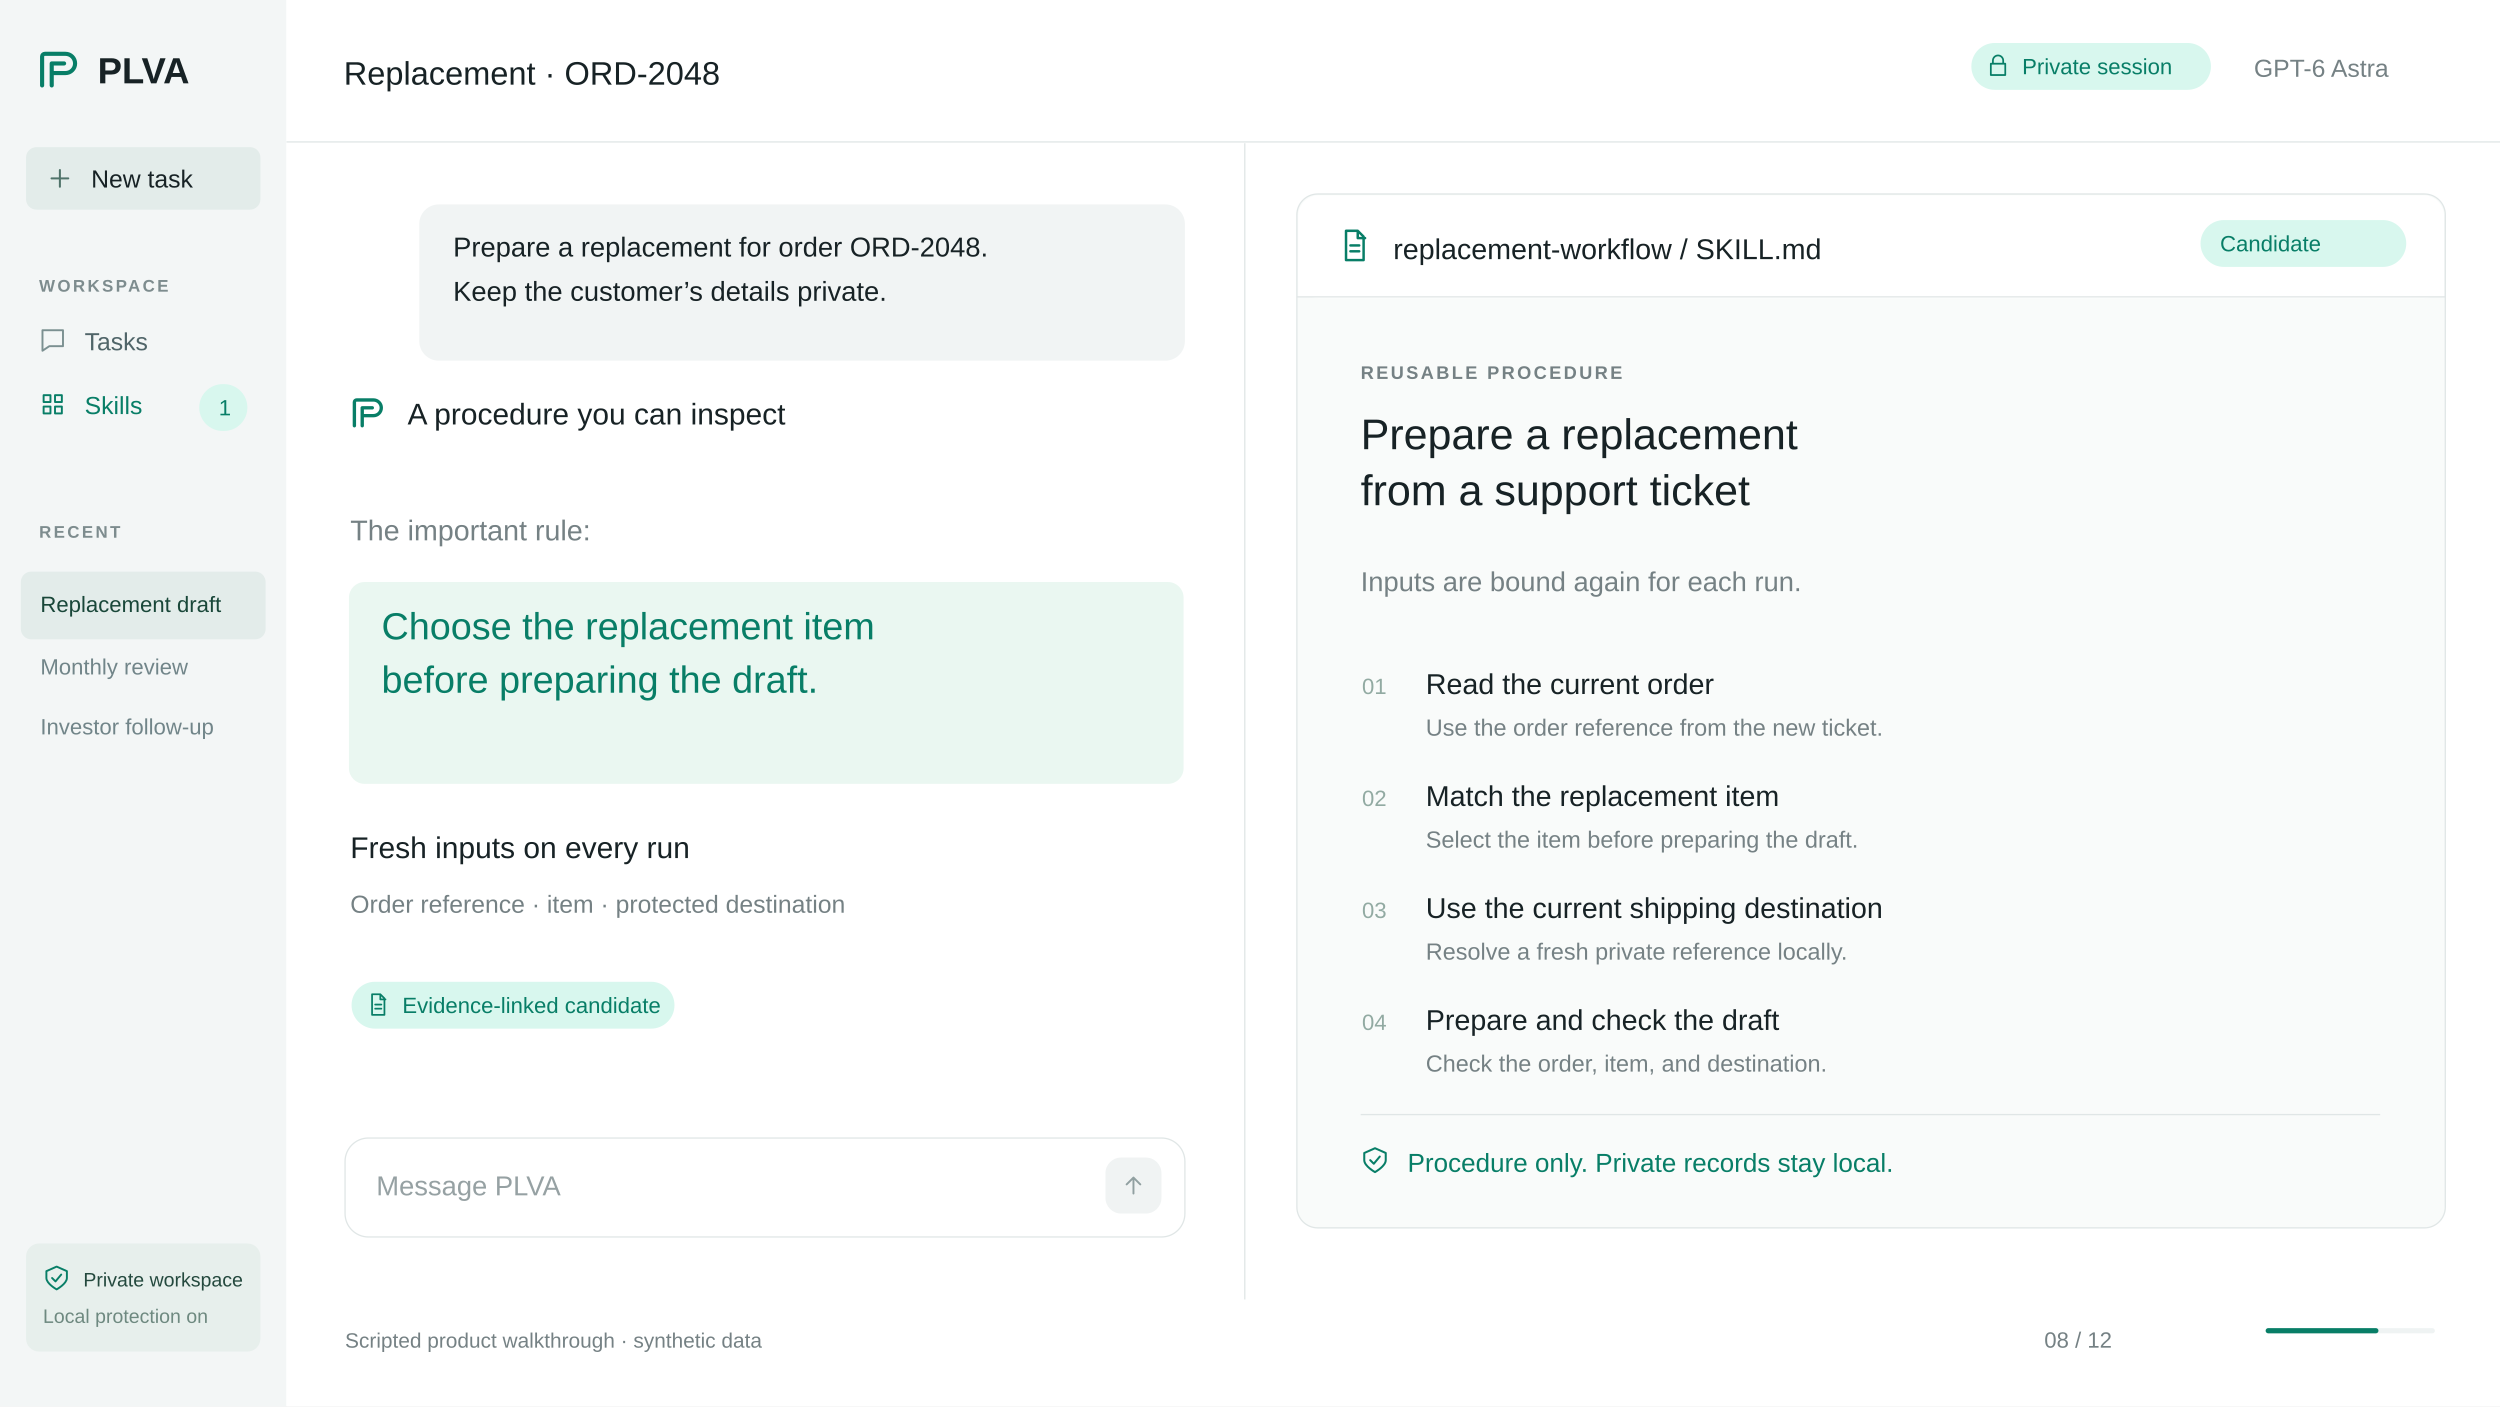
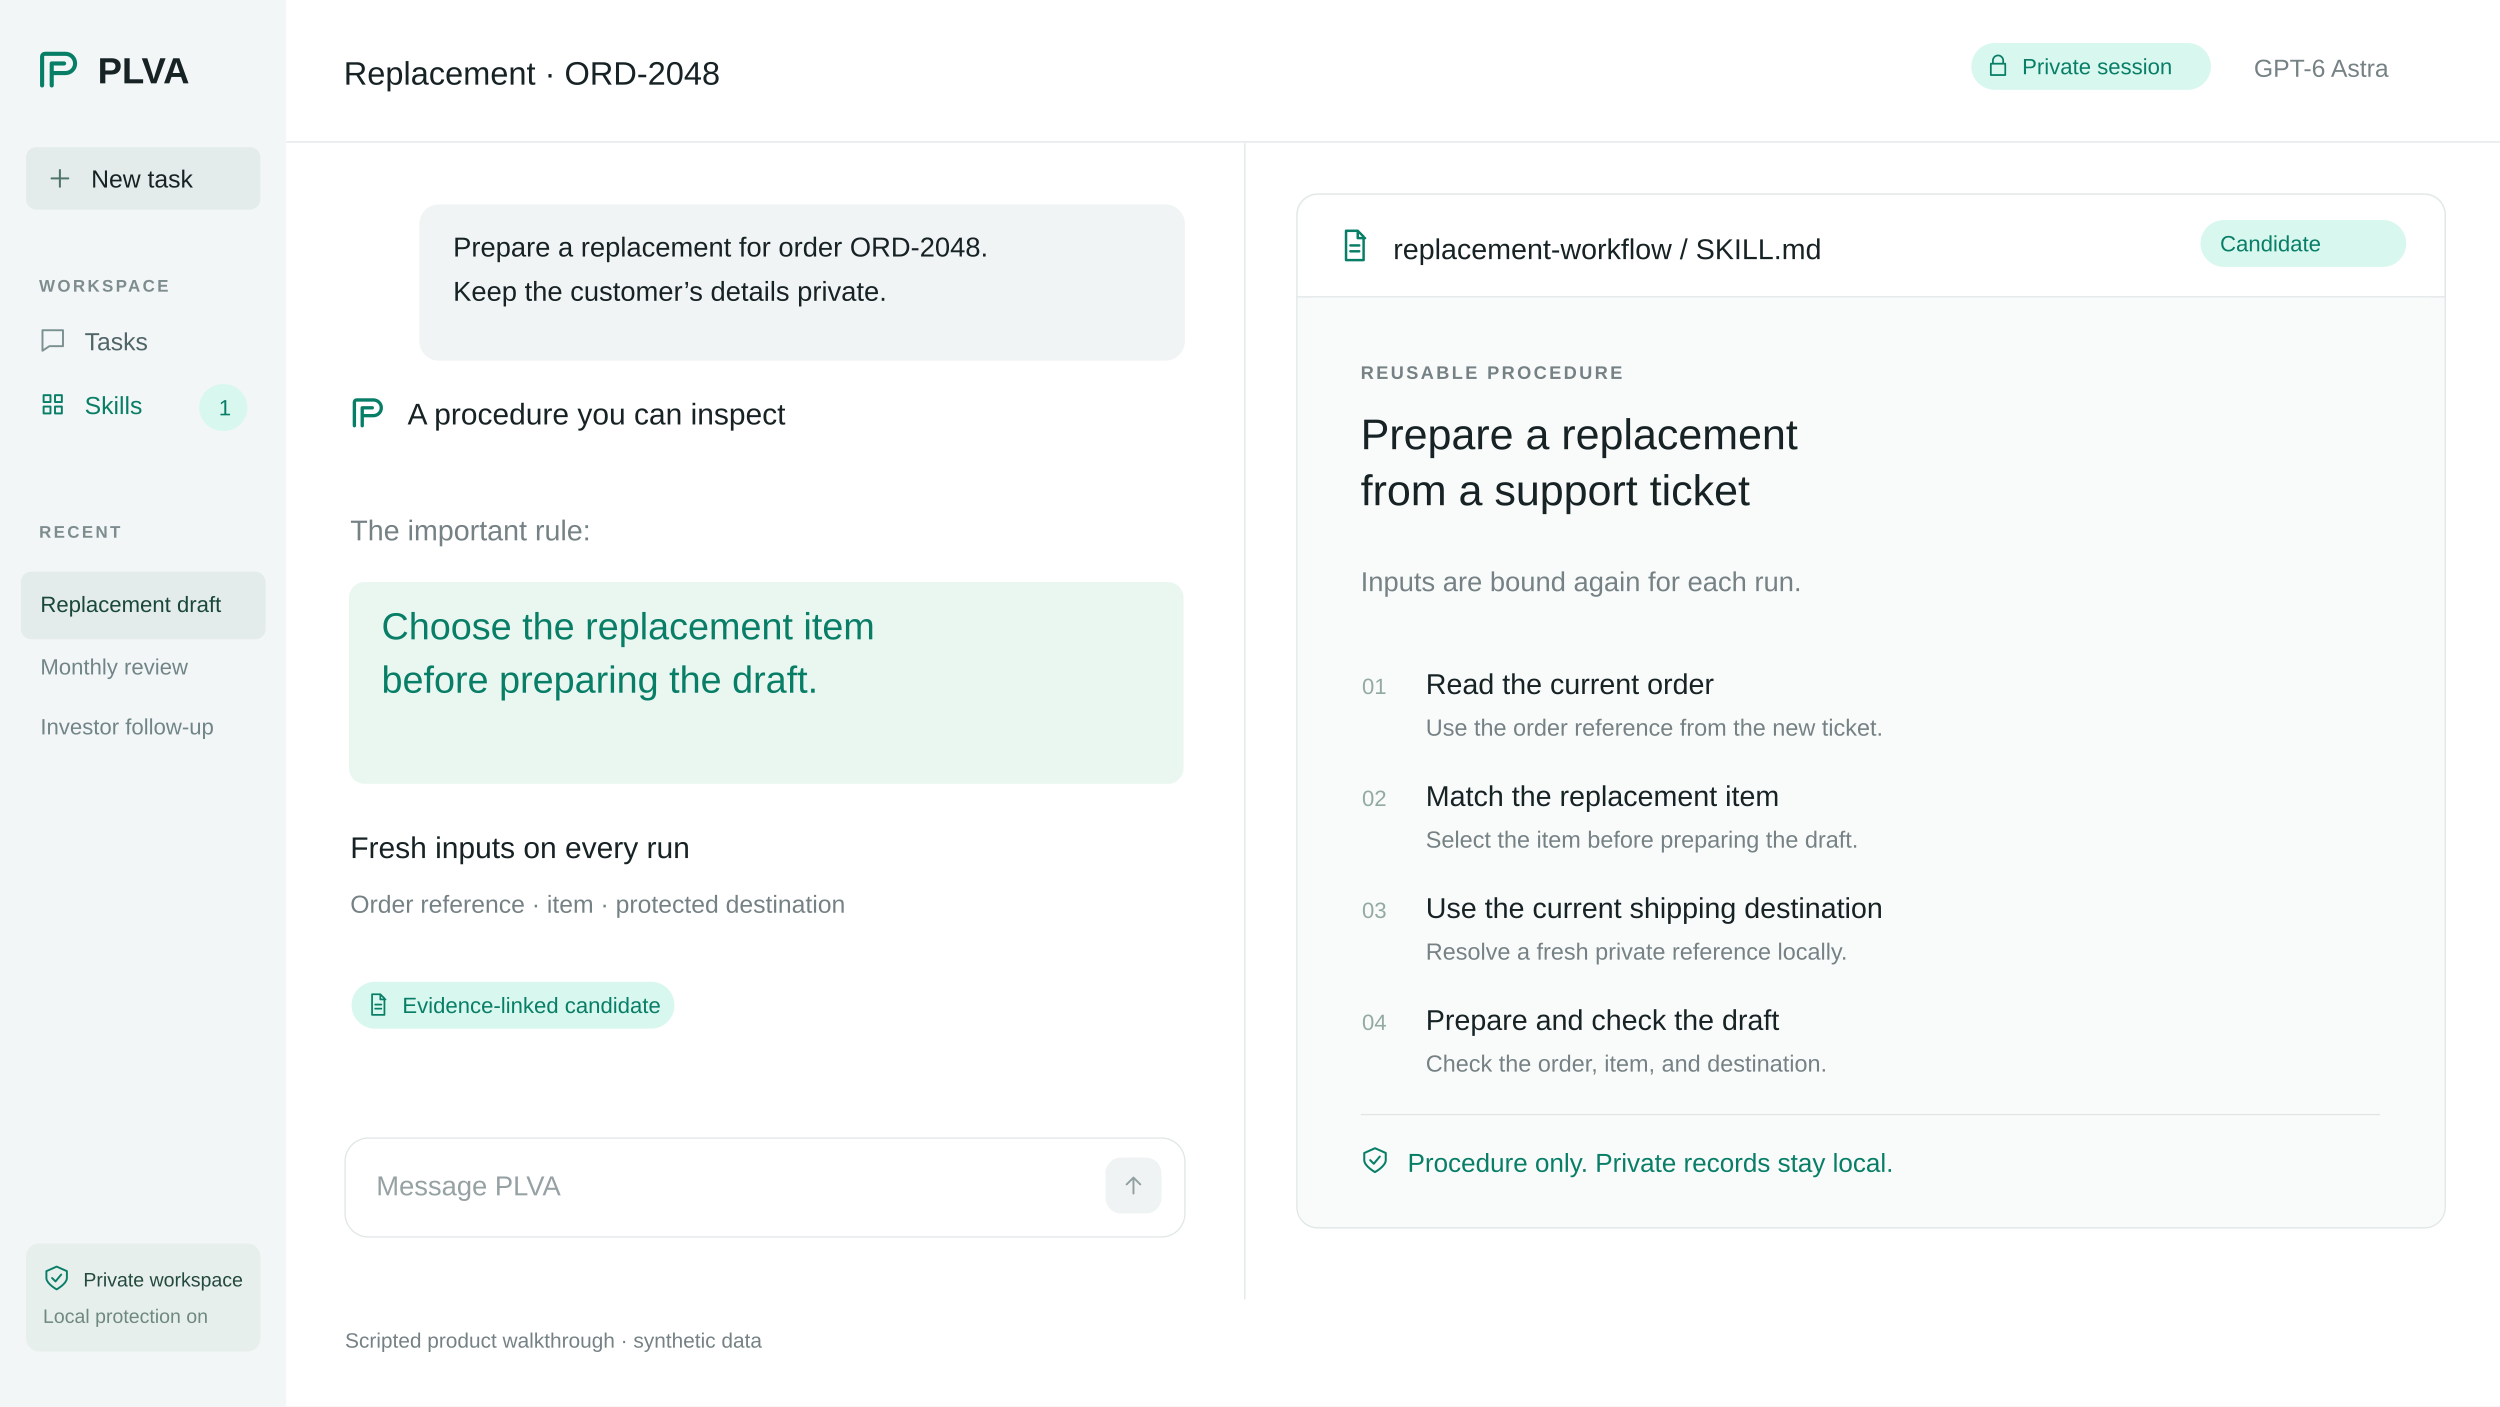
<svg xmlns="http://www.w3.org/2000/svg" width="1920" height="1080" viewBox="0 0 1920 1080" role="img" aria-labelledby="screen-title" style="font-family:'Segoe UI',Arial,sans-serif">
  <rect width="1920" height="1080" fill="#fff" />
  <rect x="0" y="0" width="220" height="1080" rx="0" fill="#f3f6f6" stroke="none" />
  <g transform="translate(26 35) scale(1.055556)">
    <path d="M6 29V8a2 2 0 0 1 2-2h15a7 7 0 0 1 0 14H13m0 9V13h9" stroke="#087e67" stroke-width="3" fill="none" stroke-linecap="round" stroke-linejoin="round" />
  </g>
  <text x="75" y="64" font-size="28" font-weight="600" fill="#172225">PLVA</text>
  <rect x="20" y="113" width="180" height="48" rx="8" fill="#e3ecea" stroke="none" />
  <svg x="35" y="126" width="22" height="22" viewBox="0 0 24 24" fill="none" stroke="#50736a" stroke-width="1.7" stroke-linecap="round" stroke-linejoin="round">
    <path d="M12 5v14M5 12h14" />
  </svg>
  <text x="70" y="144" font-size="19" font-weight="400" fill="#172225">New task</text>
  <text x="30" y="224" font-size="13" font-weight="600" fill="#7d8c8e" letter-spacing="1.8">WORKSPACE</text>
  <svg x="30" y="251" width="21" height="21" viewBox="0 0 24 24" fill="none" stroke="#7b9091" stroke-width="1.7" stroke-linecap="round" stroke-linejoin="round">
    <path d="M3 3h18v14H9l-6 4z" />
  </svg>
  <text x="65" y="269" font-size="19" font-weight="400" fill="#506569">Tasks</text>
  <svg x="30" y="300" width="21" height="21" viewBox="0 0 24 24" fill="none" stroke="#087e67" stroke-width="1.7" stroke-linecap="round" stroke-linejoin="round">
    <path d="M4 4h6v6H4zM14 4h6v6h-6zM4 14h6v6H4zM14 14h6v6h-6z" />
  </svg>
  <text x="65" y="318" font-size="19" font-weight="400" fill="#087e67">Skills</text>
  <rect x="153" y="295" width="37" height="36" rx="18" fill="#d8f7ee" stroke="none" />
  <text x="168" y="319" font-size="17" font-weight="500" fill="#087e67">1</text>
  <text x="30" y="413" font-size="13" font-weight="600" fill="#7d8c8e" letter-spacing="1.8">RECENT</text>
  <rect x="16" y="439" width="188" height="52" rx="8" fill="#e3ecea" stroke="none" />
  <text x="31" y="470" font-size="17" font-weight="400" fill="#194739">Replacement draft</text>
  <text x="31" y="518" font-size="17" font-weight="400" fill="#718589">Monthly review</text>
  <text x="31" y="564" font-size="17" font-weight="400" fill="#718589">Investor follow-up</text>
  <rect x="20" y="955" width="180" height="83" rx="10" fill="#e7efec" stroke="none" />
  <svg x="33" y="971" width="21" height="21" viewBox="0 0 24 24" fill="none" stroke="#087e67" stroke-width="1.7" stroke-linecap="round" stroke-linejoin="round">
    <path d="M12 2 3 6v6c0 5 9 10 9 10s9-5 9-10V6zM8 12l3 3 5-6" />
  </svg>
  <text x="64" y="988" font-size="15" font-weight="400" fill="#24493e">Private workspace</text>
  <text x="33" y="1016" font-size="15" font-weight="400" fill="#6e8980">Local protection on</text>
  <rect x="220" y="0" width="1700" height="1080" rx="0" fill="#ffffff" stroke="none" />
  <path d="M220 109L1920 109" stroke="#e0e6e6" />
  <text x="264" y="65" font-size="25" font-weight="500" fill="#172225">Replacement · ORD-2048</text>
  <rect x="1514" y="33" width="184" height="36" rx="18" fill="#d8f7ee" stroke="none" />
  <svg x="1525" y="41" width="19" height="19" viewBox="0 0 24 24" fill="none" stroke="#087e67" stroke-width="1.7" stroke-linecap="round" stroke-linejoin="round">
    <path d="M7 10V7a5 5 0 0 1 10 0v3M5 10h14v11H5z" />
  </svg>
  <text x="1553" y="57" font-size="17" font-weight="500" fill="#087e67">Private session</text>
  <text x="1731" y="59" font-size="19" font-weight="400" fill="#758184">GPT-6 Astra</text>
  <path d="M956 110L956 998" stroke="#e0e6e6" />
  <text x="265" y="1035" font-size="16" font-weight="400" fill="#758184">Scripted product walkthrough · synthetic data</text>
-   <text x="1570" y="1035" font-size="17" font-weight="400" fill="#758184">08 / 12</text>
-   <rect x="1740" y="1020" width="130" height="4" rx="2" fill="#eff3f3" stroke="none" />
-   <rect x="1740" y="1020" width="86.667" height="4" rx="2" fill="#087e67" stroke="none" />
  <g class="conversation">
    <rect x="322" y="157" width="588" height="120" rx="15" fill="#f1f4f4" stroke="none" />
    <text x="348" y="197" font-size="21" font-weight="400" fill="#172225">Prepare a replacement for order ORD-2048.</text>
    <text x="348" y="231" font-size="21" font-weight="400" fill="#172225">Keep the customer’s details private.</text>
    <g transform="translate(267 302) scale(0.8611111)">
      <path d="M6 29V8a2 2 0 0 1 2-2h15a7 7 0 0 1 0 14H13m0 9V13h9" stroke="#087e67" stroke-width="3" fill="none" stroke-linecap="round" stroke-linejoin="round" />
    </g>
    <text x="313" y="326" font-size="23" font-weight="500" fill="#172225">A procedure you can inspect</text>
    <text x="269" y="415" font-size="22" font-weight="400" fill="#758184">The important rule:</text>
    <rect x="268" y="447" width="641" height="155" rx="12" fill="#eaf7f1" stroke="none" />
    <text x="293" y="491" font-size="29" font-weight="500" fill="#087e67">Choose the replacement item</text>
    <text x="293" y="532" font-size="29" font-weight="500" fill="#087e67">before preparing the draft.</text>
    <text x="269" y="659" font-size="23" font-weight="500" fill="#172225">Fresh inputs on every run</text>
    <text x="269" y="701" font-size="19" font-weight="400" fill="#758184">Order reference · item · protected destination</text>
    <rect x="270" y="754" width="248" height="36" rx="18" fill="#d8f7ee" stroke="none" />
    <svg x="281" y="762" width="19" height="19" viewBox="0 0 24 24" fill="none" stroke="#087e67" stroke-width="1.7" stroke-linecap="round" stroke-linejoin="round">
      <path d="M6 2h8l4 4v16H6zM14 2v5h5M9 12h6m-6 4h6" />
    </svg>
    <text x="309" y="778" font-size="17" font-weight="500" fill="#087e67">Evidence-linked candidate</text>
    <rect x="265" y="874" width="645" height="76" rx="18" fill="#fff" stroke="#e0e6e6" />
    <text x="289" y="918" font-size="21" font-weight="400" fill="#96a1a3">Message PLVA</text>
    <rect x="849" y="889" width="43" height="43" rx="12" fill="#f0f3f3" stroke="none" />
    <svg x="860" y="900" width="21" height="21" viewBox="0 0 24 24" fill="none" stroke="#91a0a1" stroke-width="1.7" stroke-linecap="round" stroke-linejoin="round">
      <path d="M12 19V5m-6 6 6-6 6 6" />
    </svg>
  </g>
  <g class="workspace">
    <rect x="996" y="149" width="882" height="794" rx="16" fill="#f9fbfa" stroke="#e0e6e6" />
    <rect x="997" y="150" width="880" height="79" rx="16" fill="#fff" stroke="none" />
    <rect x="997" y="201" width="880" height="27" rx="0" fill="#fff" stroke="none" />
    <svg x="1027" y="175" width="27" height="27" viewBox="0 0 24 24" fill="none" stroke="#087e67" stroke-width="1.7" stroke-linecap="round" stroke-linejoin="round">
      <path d="M6 2h8l4 4v16H6zM14 2v5h5M9 12h6m-6 4h6" />
    </svg>
    <text x="1070" y="199" font-size="22" font-weight="500" fill="#172225">replacement-workflow / SKILL.md</text>
    <rect x="1690" y="169" width="158" height="36" rx="18" fill="#d8f7ee" stroke="none" />
    <text x="1705" y="193" font-size="17" font-weight="500" fill="#087e67">Candidate</text>
    <path d="M996 228L1878 228" stroke="#e0e6e6" />
    <text x="1045" y="291" font-size="14" font-weight="600" fill="#758184" letter-spacing="1.8">REUSABLE PROCEDURE</text>
    <text x="1045" y="345" font-size="33" font-weight="500" fill="#172225">Prepare a replacement</text>
    <text x="1045" y="388" font-size="33" font-weight="500" fill="#172225">from a support ticket</text>
    <text x="1045" y="454" font-size="21" font-weight="400" fill="#758184">Inputs are bound again for each run.</text>
    <g class="skill-row" style="animation-delay:0s">
      <text x="1046" y="533" font-size="17" font-weight="500" fill="#92aaa2">01</text>
      <text x="1095" y="533" font-size="22" font-weight="500" fill="#172225">Read the current order</text>
      <text x="1095" y="565" font-size="18" font-weight="400" fill="#758184">Use the order reference from the new ticket.</text>
    </g>
    <g class="skill-row" style="animation-delay:0.25s">
      <text x="1046" y="619" font-size="17" font-weight="500" fill="#92aaa2">02</text>
      <text x="1095" y="619" font-size="22" font-weight="500" fill="#172225">Match the replacement item</text>
      <text x="1095" y="651" font-size="18" font-weight="400" fill="#758184">Select the item before preparing the draft.</text>
    </g>
    <g class="skill-row" style="animation-delay:0.5s">
      <text x="1046" y="705" font-size="17" font-weight="500" fill="#92aaa2">03</text>
      <text x="1095" y="705" font-size="22" font-weight="500" fill="#172225">Use the current shipping destination</text>
      <text x="1095" y="737" font-size="18" font-weight="400" fill="#758184">Resolve a fresh private reference locally.</text>
    </g>
    <g class="skill-row" style="animation-delay:0.75s">
      <text x="1046" y="791" font-size="17" font-weight="500" fill="#92aaa2">04</text>
      <text x="1095" y="791" font-size="22" font-weight="500" fill="#172225">Prepare and check the draft</text>
      <text x="1095" y="823" font-size="18" font-weight="400" fill="#758184">Check the order, item, and destination.</text>
    </g>
    <path d="M1045 856L1828 856" stroke="#e0e6e6" />
    <svg x="1045" y="880" width="22" height="22" viewBox="0 0 24 24" fill="none" stroke="#087e67" stroke-width="1.7" stroke-linecap="round" stroke-linejoin="round">
      <path d="M12 2 3 6v6c0 5 9 10 9 10s9-5 9-10V6zM8 12l3 3 5-6" />
    </svg>
    <text x="1081" y="900" font-size="20" font-weight="500" fill="#087e67">Procedure only. Private records stay local.</text>
  </g>
</svg>
